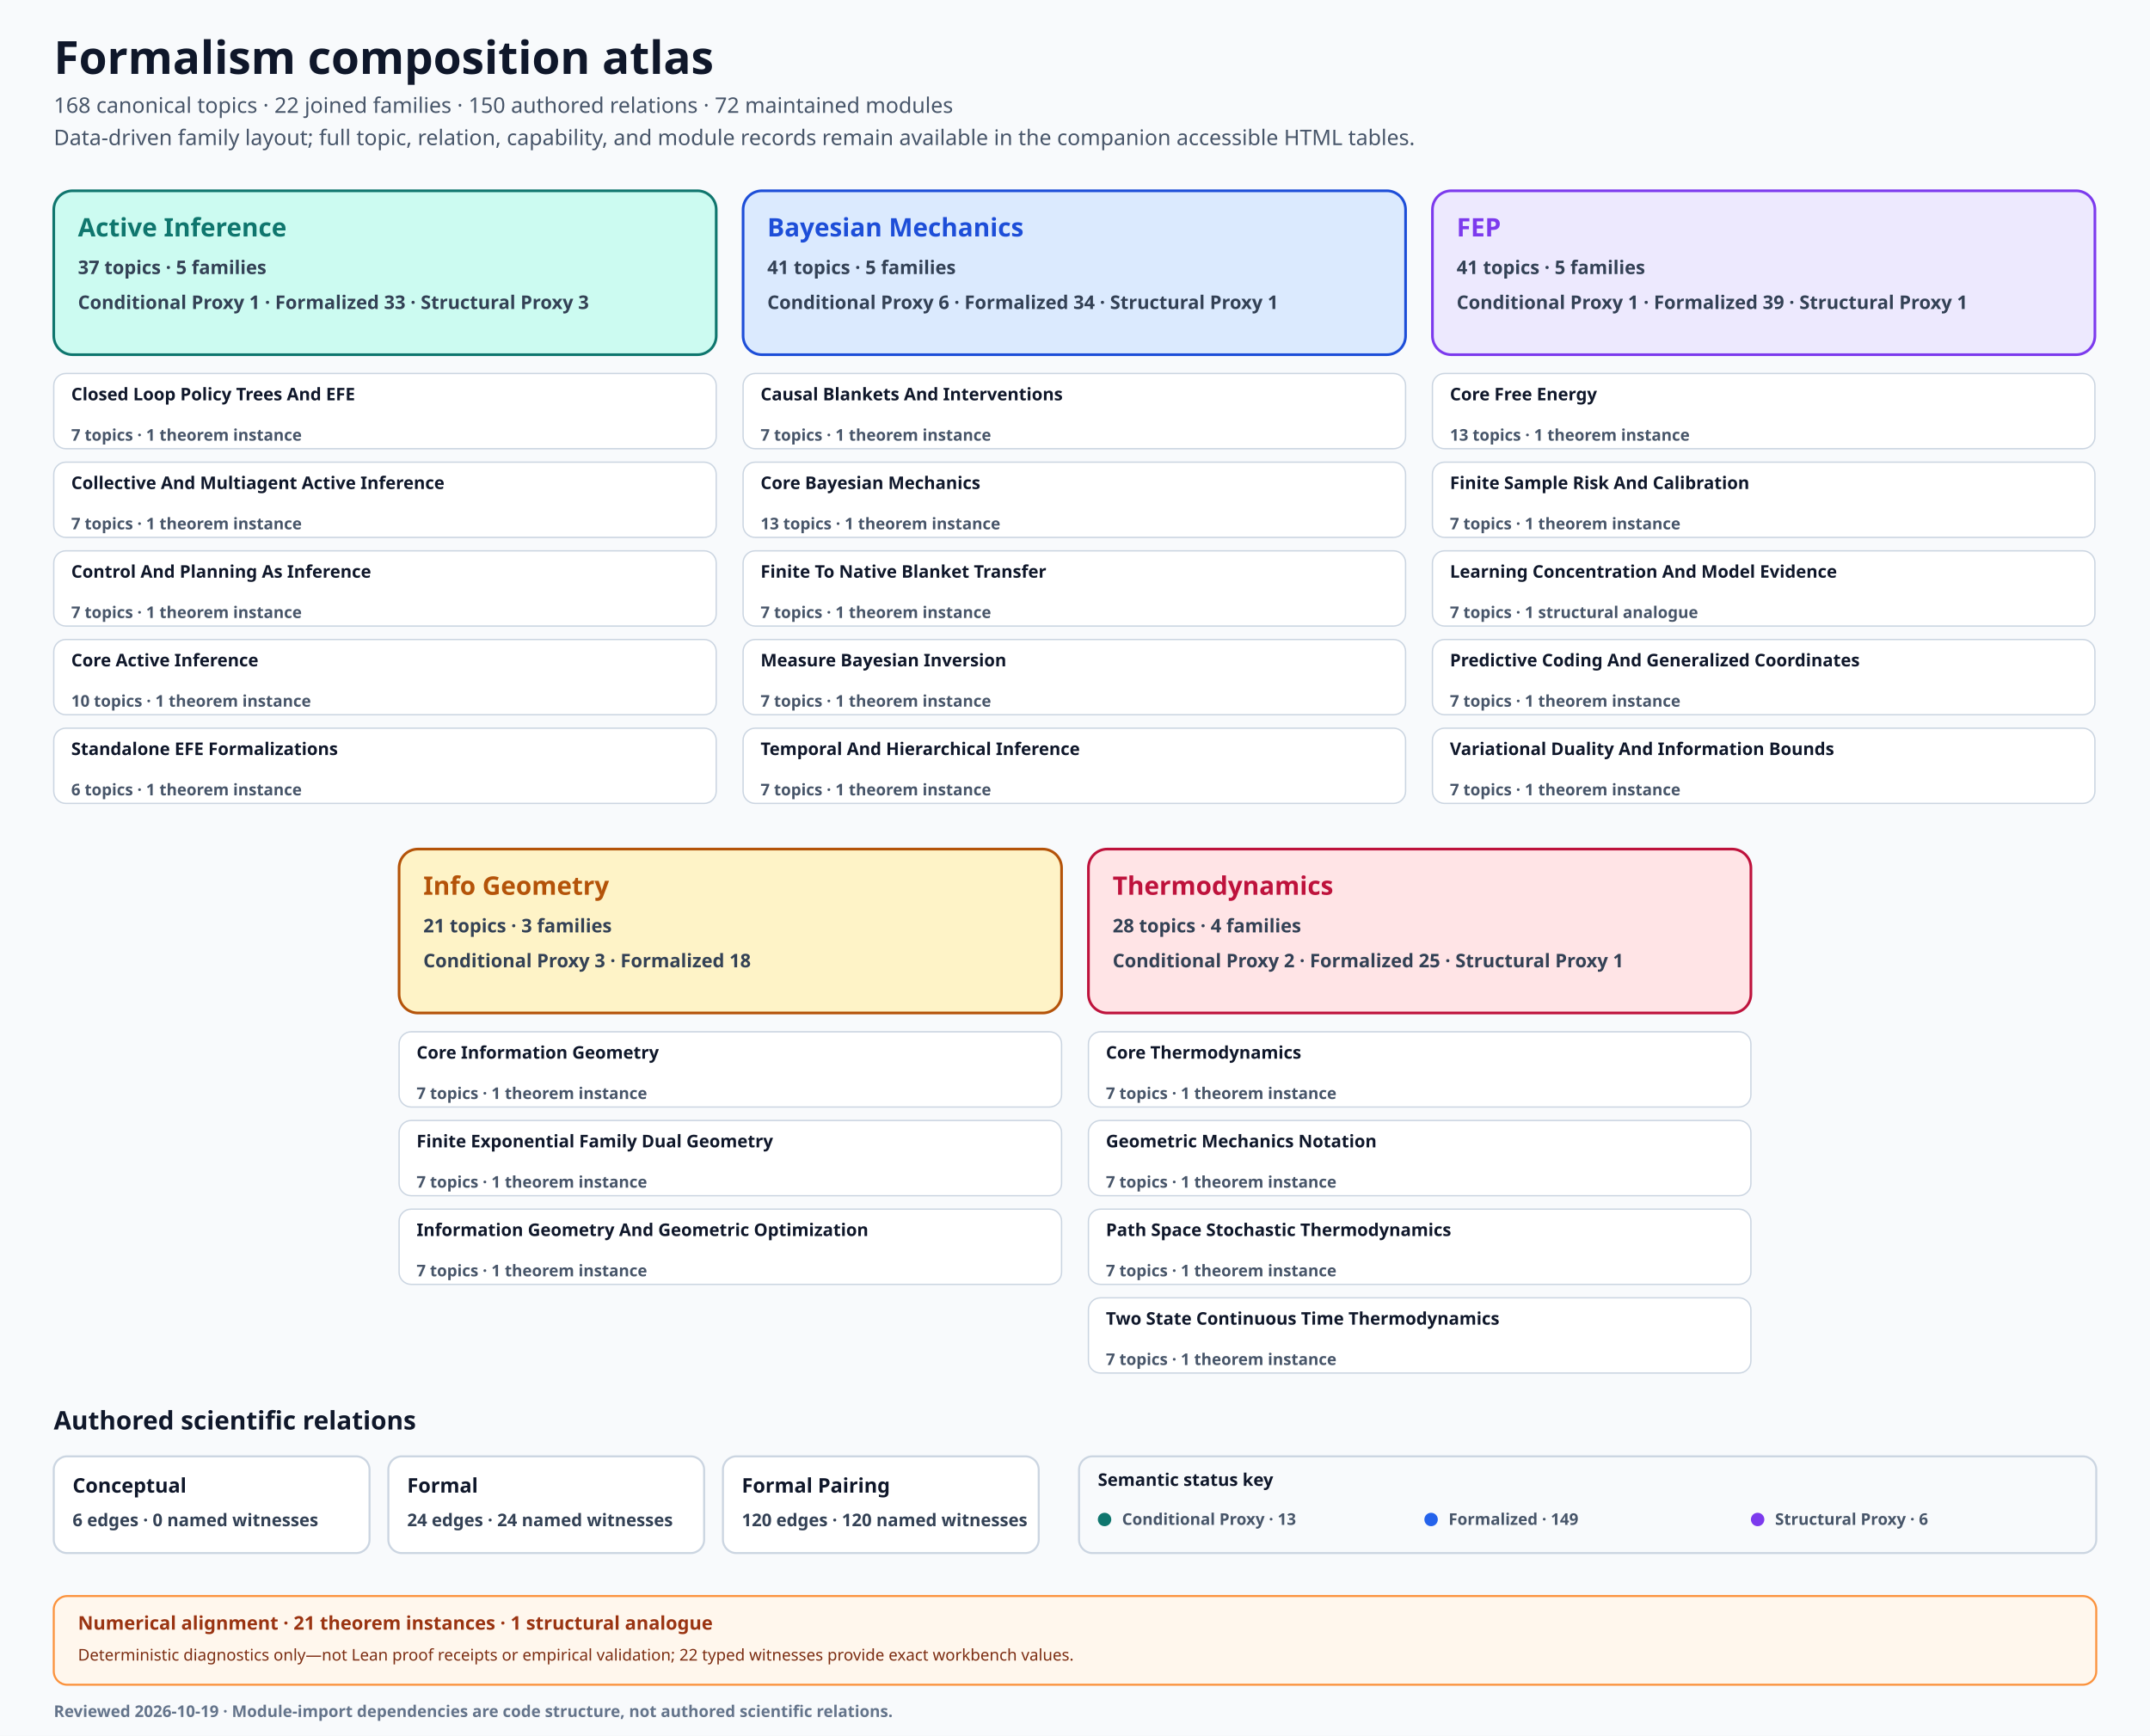
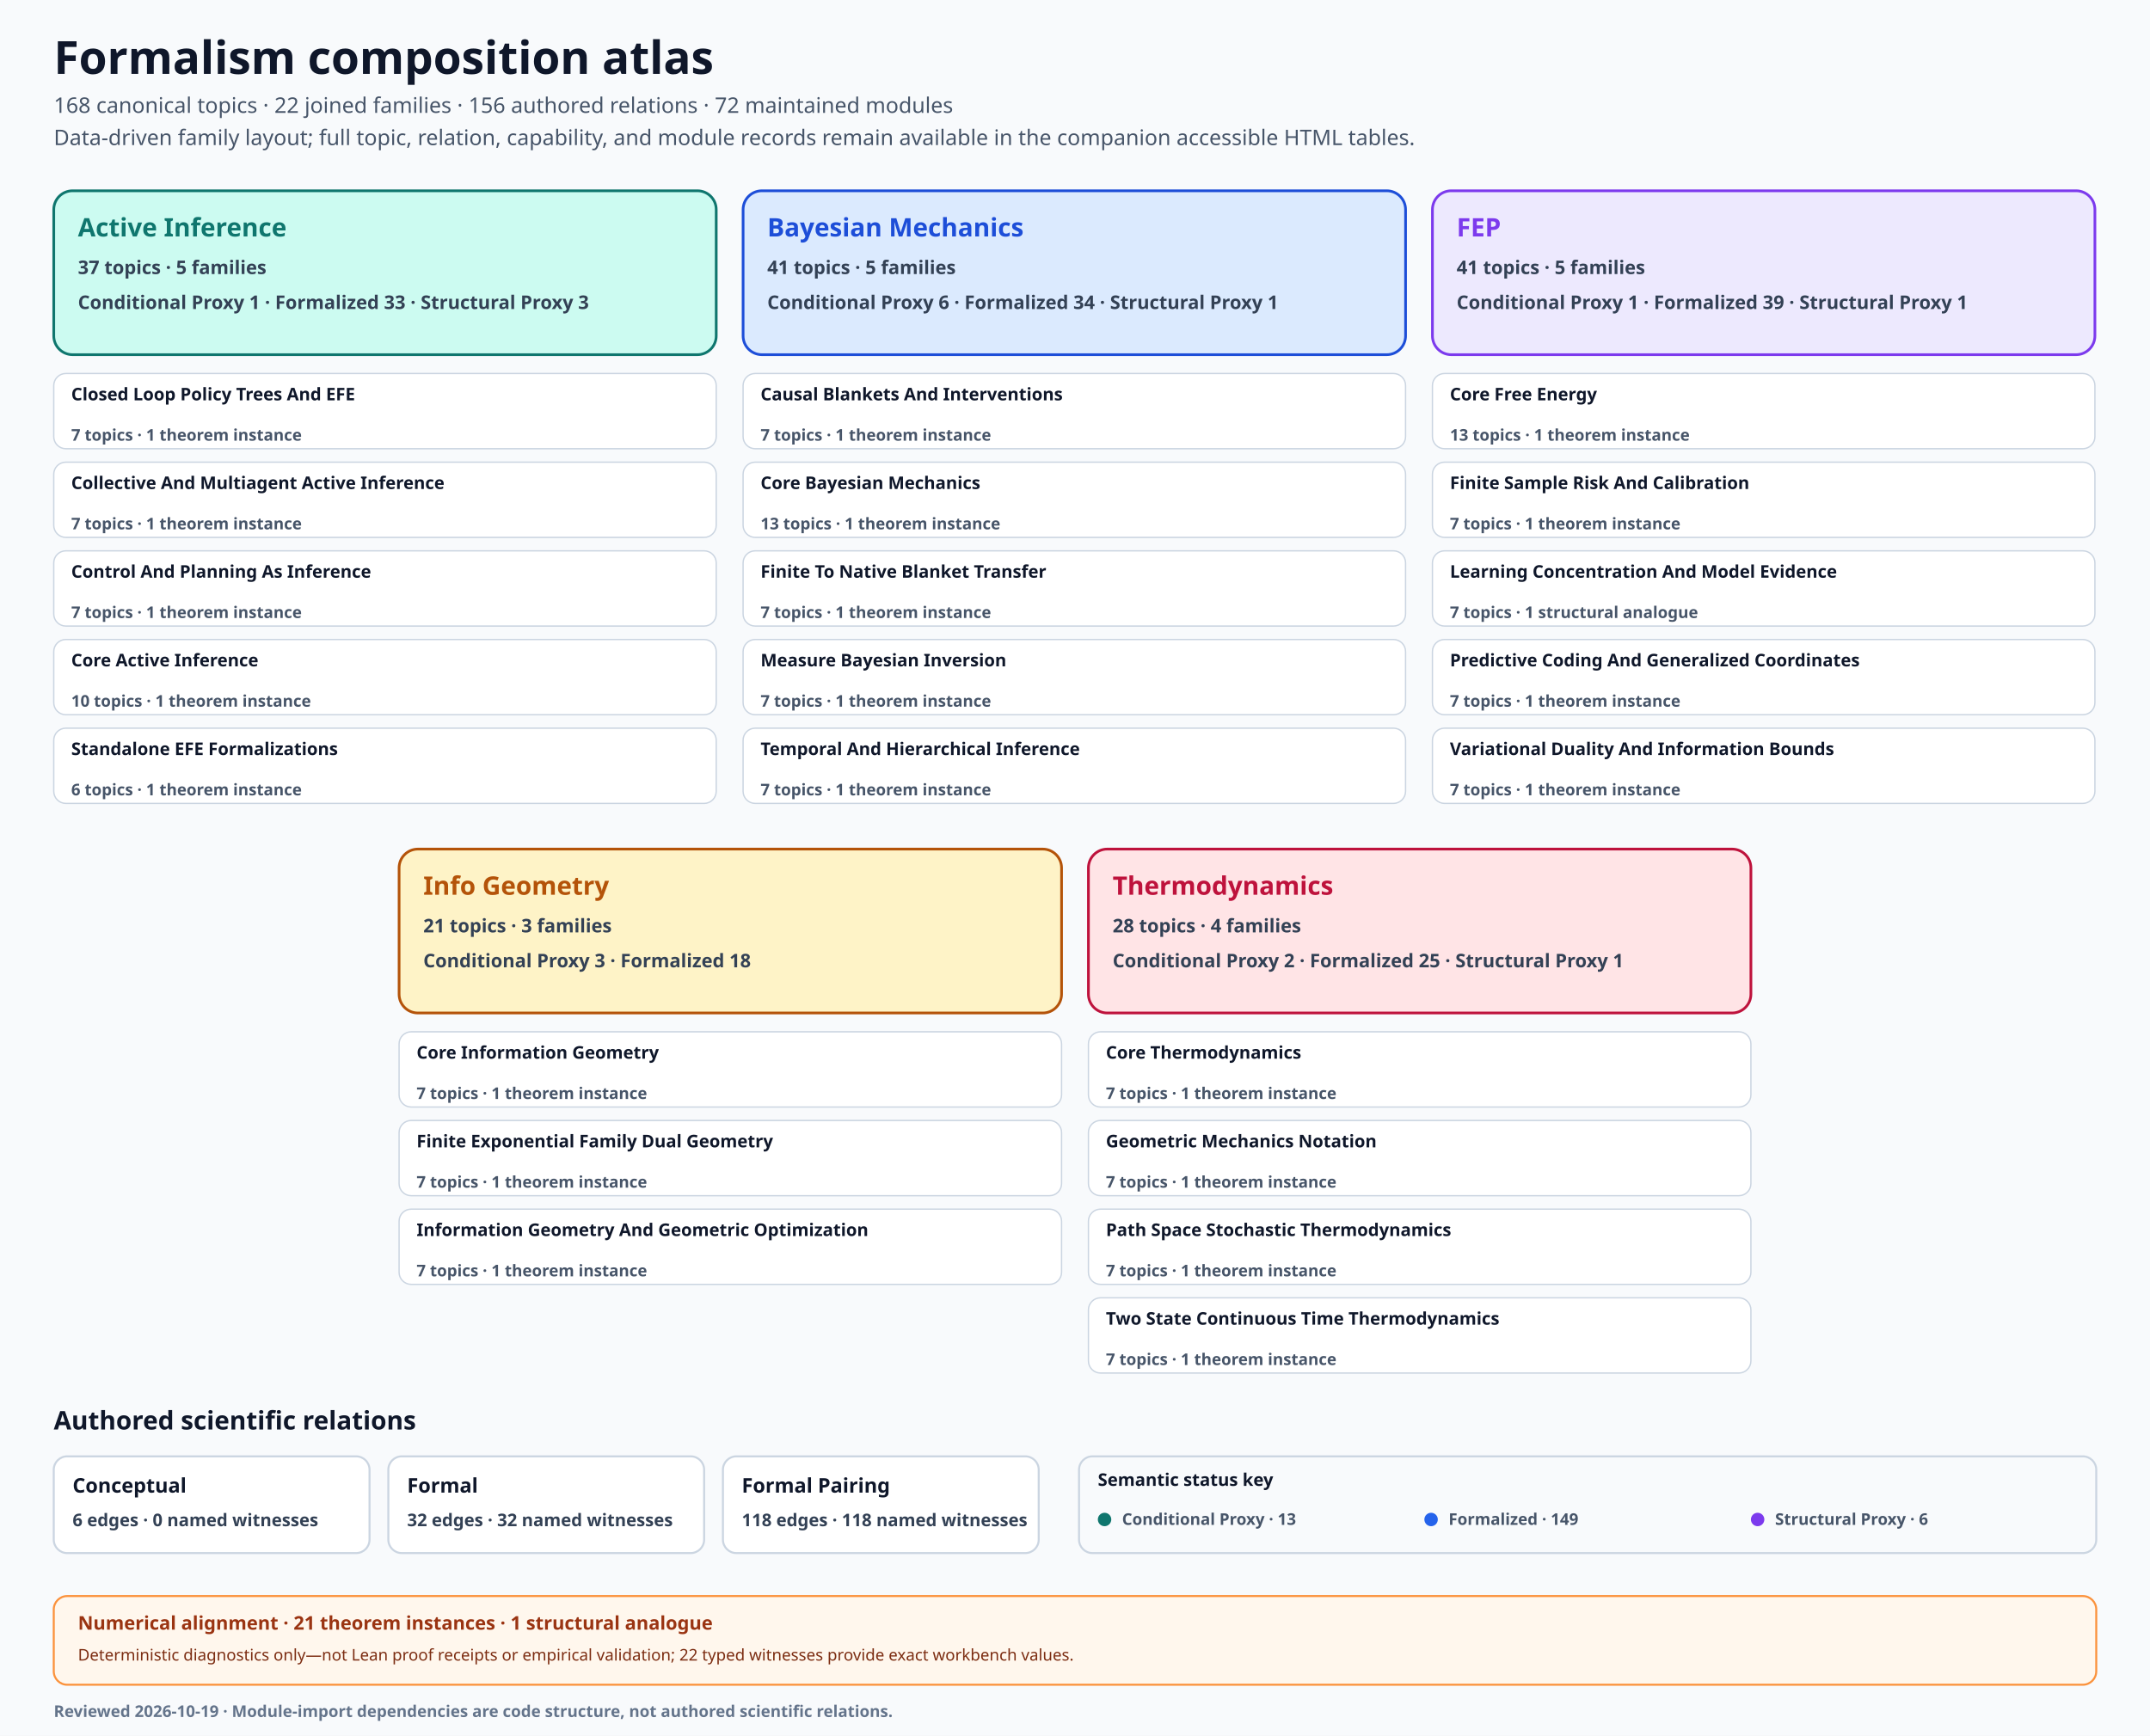
<svg xmlns="http://www.w3.org/2000/svg" width="1600" height="1292" viewBox="0 0 1600 1292" role="img" aria-labelledby="atlas-title atlas-description">
  <style>
            .background{fill:#f8fafc}.title{fill:#0f172a;font:800 34px system-ui,sans-serif}
            .subtitle{fill:#475569;font:500 16px system-ui,sans-serif}.area-card{fill:#fff;stroke-width:2}
            .area-name{font:800 19px system-ui,sans-serif}.area-count{fill:#334155;font:650 14px system-ui,sans-serif}
            .family-card{fill:#fff;stroke:#cbd5e1;stroke-width:1}.family-name{fill:#0f172a;font:700 13px system-ui,sans-serif}
            .family-count{fill:#475569;font:550 12px system-ui,sans-serif}.section{fill:#0f172a;font:800 19px system-ui,sans-serif}
            .relation-card{fill:#fff;stroke:#cbd5e1;stroke-width:1.5}.relation-kind{fill:#0f172a;font:800 15px system-ui,sans-serif}
            .relation-count{fill:#334155;font:600 13px system-ui,sans-serif}.boundary{fill:#fff7ed;stroke:#fb923c;stroke-width:1.5}
            .boundary-title{fill:#9a3412;font:800 14px system-ui,sans-serif}.boundary-text{fill:#7c2d12;font:500 12px system-ui,sans-serif}
            .status-key{fill:#f8fafc;stroke:#cbd5e1;stroke-width:1.5}.status-key-title{fill:#0f172a;font:800 13px system-ui,sans-serif}
            .status-label{fill:#475569;font:650 12px system-ui,sans-serif}.footer{fill:#64748b;font:550 12px system-ui,sans-serif}
        </style>
  <rect class="background" width="1600" height="1292" />
  <text class="title" x="40" y="55">Formalism composition atlas</text>
-   <text class="subtitle" x="40" y="84">168 canonical topics · 22 joined families · 150 authored relations · 72 maintained modules</text>
+   <text class="subtitle" x="40" y="84">168 canonical topics · 22 joined families · 156 authored relations · 72 maintained modules</text>
  <text class="subtitle" x="40" y="108">Data-driven family layout; full topic, relation, capability, and module records remain available in the companion accessible HTML tables.</text>
  <g data-area-summary="ActiveInference" role="group" aria-label="ActiveInference, 37 topics">
    <rect class="area-card" x="40" y="142" width="493" height="122" rx="14" style="stroke:#0f766e;fill:#ccfbf1" />
    <text class="area-name" x="58" y="176" style="fill:#0f766e">Active Inference</text>
    <text class="area-count" x="58" y="204">37 topics · 5 families</text>
    <text class="area-count" x="58.0" y="230.0">Conditional Proxy 1 · Formalized 33 · Structural Proxy 3</text>
  </g>
  <g data-family-summary="closed-loop-policy-trees-and-efe" role="group" data-formal-alignments="theorem_instance:1" aria-label="closed-loop-policy-trees-and-efe, 7 topics">
    <rect class="family-card" x="40" y="278" width="493" height="56" rx="9" />
    <text class="family-name" x="53.0" y="298.0">Closed Loop Policy Trees And EFE</text>
    <text class="family-count" x="53" y="328">7 topics · 1 theorem instance</text>
  </g>
  <g data-family-summary="collective-and-multiagent-active-inference" role="group" data-formal-alignments="theorem_instance:1" aria-label="collective-and-multiagent-active-inference, 7 topics">
    <rect class="family-card" x="40" y="344" width="493" height="56" rx="9" />
    <text class="family-name" x="53.0" y="364.0">Collective And Multiagent Active Inference</text>
    <text class="family-count" x="53" y="394">7 topics · 1 theorem instance</text>
  </g>
  <g data-family-summary="control-and-planning-as-inference" role="group" data-formal-alignments="theorem_instance:1" aria-label="control-and-planning-as-inference, 7 topics">
    <rect class="family-card" x="40" y="410" width="493" height="56" rx="9" />
    <text class="family-name" x="53.0" y="430.0">Control And Planning As Inference</text>
    <text class="family-count" x="53" y="460">7 topics · 1 theorem instance</text>
  </g>
  <g data-family-summary="core-active-inference" role="group" data-formal-alignments="theorem_instance:1" aria-label="core-active-inference, 10 topics">
    <rect class="family-card" x="40" y="476" width="493" height="56" rx="9" />
    <text class="family-name" x="53.0" y="496.0">Core Active Inference</text>
    <text class="family-count" x="53" y="526">10 topics · 1 theorem instance</text>
  </g>
  <g data-family-summary="standalone-efe-formalizations" role="group" data-formal-alignments="theorem_instance:1" aria-label="standalone-efe-formalizations, 6 topics">
    <rect class="family-card" x="40" y="542" width="493" height="56" rx="9" />
    <text class="family-name" x="53.0" y="562.0">Standalone EFE Formalizations</text>
    <text class="family-count" x="53" y="592">6 topics · 1 theorem instance</text>
  </g>
  <g data-area-summary="BayesianMechanics" role="group" aria-label="BayesianMechanics, 41 topics">
    <rect class="area-card" x="553" y="142" width="493" height="122" rx="14" style="stroke:#1d4ed8;fill:#dbeafe" />
    <text class="area-name" x="571" y="176" style="fill:#1d4ed8">Bayesian Mechanics</text>
    <text class="area-count" x="571" y="204">41 topics · 5 families</text>
    <text class="area-count" x="571.0" y="230.0">Conditional Proxy 6 · Formalized 34 · Structural Proxy 1</text>
  </g>
  <g data-family-summary="causal-blankets-and-interventions" role="group" data-formal-alignments="theorem_instance:1" aria-label="causal-blankets-and-interventions, 7 topics">
    <rect class="family-card" x="553" y="278" width="493" height="56" rx="9" />
    <text class="family-name" x="566.0" y="298.0">Causal Blankets And Interventions</text>
    <text class="family-count" x="566" y="328">7 topics · 1 theorem instance</text>
  </g>
  <g data-family-summary="core-bayesian-mechanics" role="group" data-formal-alignments="theorem_instance:1" aria-label="core-bayesian-mechanics, 13 topics">
    <rect class="family-card" x="553" y="344" width="493" height="56" rx="9" />
    <text class="family-name" x="566.0" y="364.0">Core Bayesian Mechanics</text>
    <text class="family-count" x="566" y="394">13 topics · 1 theorem instance</text>
  </g>
  <g data-family-summary="finite-to-native-blanket-transfer" role="group" data-formal-alignments="theorem_instance:1" aria-label="finite-to-native-blanket-transfer, 7 topics">
    <rect class="family-card" x="553" y="410" width="493" height="56" rx="9" />
    <text class="family-name" x="566.0" y="430.0">Finite To Native Blanket Transfer</text>
    <text class="family-count" x="566" y="460">7 topics · 1 theorem instance</text>
  </g>
  <g data-family-summary="measure-bayesian-inversion" role="group" data-formal-alignments="theorem_instance:1" aria-label="measure-bayesian-inversion, 7 topics">
    <rect class="family-card" x="553" y="476" width="493" height="56" rx="9" />
    <text class="family-name" x="566.0" y="496.0">Measure Bayesian Inversion</text>
    <text class="family-count" x="566" y="526">7 topics · 1 theorem instance</text>
  </g>
  <g data-family-summary="temporal-and-hierarchical-inference" role="group" data-formal-alignments="theorem_instance:1" aria-label="temporal-and-hierarchical-inference, 7 topics">
    <rect class="family-card" x="553" y="542" width="493" height="56" rx="9" />
    <text class="family-name" x="566.0" y="562.0">Temporal And Hierarchical Inference</text>
    <text class="family-count" x="566" y="592">7 topics · 1 theorem instance</text>
  </g>
  <g data-area-summary="FEP" role="group" aria-label="FEP, 41 topics">
    <rect class="area-card" x="1066" y="142" width="493" height="122" rx="14" style="stroke:#7c3aed;fill:#ede9fe" />
    <text class="area-name" x="1084" y="176" style="fill:#7c3aed">FEP</text>
    <text class="area-count" x="1084" y="204">41 topics · 5 families</text>
    <text class="area-count" x="1084.0" y="230.0">Conditional Proxy 1 · Formalized 39 · Structural Proxy 1</text>
  </g>
  <g data-family-summary="core-free-energy" role="group" data-formal-alignments="theorem_instance:1" aria-label="core-free-energy, 13 topics">
    <rect class="family-card" x="1066" y="278" width="493" height="56" rx="9" />
    <text class="family-name" x="1079.0" y="298.0">Core Free Energy</text>
    <text class="family-count" x="1079" y="328">13 topics · 1 theorem instance</text>
  </g>
  <g data-family-summary="finite-sample-risk-and-calibration" role="group" data-formal-alignments="theorem_instance:1" aria-label="finite-sample-risk-and-calibration, 7 topics">
    <rect class="family-card" x="1066" y="344" width="493" height="56" rx="9" />
    <text class="family-name" x="1079.0" y="364.0">Finite Sample Risk And Calibration</text>
    <text class="family-count" x="1079" y="394">7 topics · 1 theorem instance</text>
  </g>
  <g data-family-summary="learning-concentration-and-model-evidence" role="group" data-formal-alignments="structural_analogue:1" aria-label="learning-concentration-and-model-evidence, 7 topics">
    <rect class="family-card" x="1066" y="410" width="493" height="56" rx="9" />
    <text class="family-name" x="1079.0" y="430.0">Learning Concentration And Model Evidence</text>
    <text class="family-count" x="1079" y="460">7 topics · 1 structural analogue</text>
  </g>
  <g data-family-summary="predictive-coding-and-generalized-coordinates" role="group" data-formal-alignments="theorem_instance:1" aria-label="predictive-coding-and-generalized-coordinates, 7 topics">
    <rect class="family-card" x="1066" y="476" width="493" height="56" rx="9" />
    <text class="family-name" x="1079.0" y="496.0">Predictive Coding And Generalized Coordinates</text>
    <text class="family-count" x="1079" y="526">7 topics · 1 theorem instance</text>
  </g>
  <g data-family-summary="variational-duality-and-information-bounds" role="group" data-formal-alignments="theorem_instance:1" aria-label="variational-duality-and-information-bounds, 7 topics">
    <rect class="family-card" x="1066" y="542" width="493" height="56" rx="9" />
    <text class="family-name" x="1079.0" y="562.0">Variational Duality And Information Bounds</text>
    <text class="family-count" x="1079" y="592">7 topics · 1 theorem instance</text>
  </g>
  <g data-area-summary="InfoGeometry" role="group" aria-label="InfoGeometry, 21 topics">
    <rect class="area-card" x="297" y="632" width="493" height="122" rx="14" style="stroke:#b45309;fill:#fef3c7" />
    <text class="area-name" x="315" y="666" style="fill:#b45309">Info Geometry</text>
    <text class="area-count" x="315" y="694">21 topics · 3 families</text>
    <text class="area-count" x="315.0" y="720.0">Conditional Proxy 3 · Formalized 18</text>
  </g>
  <g data-family-summary="core-information-geometry" role="group" data-formal-alignments="theorem_instance:1" aria-label="core-information-geometry, 7 topics">
    <rect class="family-card" x="297" y="768" width="493" height="56" rx="9" />
    <text class="family-name" x="310.0" y="788.0">Core Information Geometry</text>
    <text class="family-count" x="310" y="818">7 topics · 1 theorem instance</text>
  </g>
  <g data-family-summary="finite-exponential-family-dual-geometry" role="group" data-formal-alignments="theorem_instance:1" aria-label="finite-exponential-family-dual-geometry, 7 topics">
    <rect class="family-card" x="297" y="834" width="493" height="56" rx="9" />
    <text class="family-name" x="310.0" y="854.0">Finite Exponential Family Dual Geometry</text>
    <text class="family-count" x="310" y="884">7 topics · 1 theorem instance</text>
  </g>
  <g data-family-summary="information-geometry-and-geometric-optimization" role="group" data-formal-alignments="theorem_instance:1" aria-label="information-geometry-and-geometric-optimization, 7 topics">
    <rect class="family-card" x="297" y="900" width="493" height="56" rx="9" />
    <text class="family-name" x="310.0" y="920.0">Information Geometry And Geometric Optimization</text>
    <text class="family-count" x="310" y="950">7 topics · 1 theorem instance</text>
  </g>
  <g data-area-summary="Thermodynamics" role="group" aria-label="Thermodynamics, 28 topics">
    <rect class="area-card" x="810" y="632" width="493" height="122" rx="14" style="stroke:#be123c;fill:#ffe4e6" />
    <text class="area-name" x="828" y="666" style="fill:#be123c">Thermodynamics</text>
    <text class="area-count" x="828" y="694">28 topics · 4 families</text>
    <text class="area-count" x="828.0" y="720.0">Conditional Proxy 2 · Formalized 25 · Structural Proxy 1</text>
  </g>
  <g data-family-summary="core-thermodynamics" role="group" data-formal-alignments="theorem_instance:1" aria-label="core-thermodynamics, 7 topics">
    <rect class="family-card" x="810" y="768" width="493" height="56" rx="9" />
    <text class="family-name" x="823.0" y="788.0">Core Thermodynamics</text>
    <text class="family-count" x="823" y="818">7 topics · 1 theorem instance</text>
  </g>
  <g data-family-summary="geometric-mechanics-notation" role="group" data-formal-alignments="theorem_instance:1" aria-label="geometric-mechanics-notation, 7 topics">
    <rect class="family-card" x="810" y="834" width="493" height="56" rx="9" />
    <text class="family-name" x="823.0" y="854.0">Geometric Mechanics Notation</text>
    <text class="family-count" x="823" y="884">7 topics · 1 theorem instance</text>
  </g>
  <g data-family-summary="path-space-stochastic-thermodynamics" role="group" data-formal-alignments="theorem_instance:1" aria-label="path-space-stochastic-thermodynamics, 7 topics">
    <rect class="family-card" x="810" y="900" width="493" height="56" rx="9" />
    <text class="family-name" x="823.0" y="920.0">Path Space Stochastic Thermodynamics</text>
    <text class="family-count" x="823" y="950">7 topics · 1 theorem instance</text>
  </g>
  <g data-family-summary="two-state-continuous-time-thermodynamics" role="group" data-formal-alignments="theorem_instance:1" aria-label="two-state-continuous-time-thermodynamics, 7 topics">
    <rect class="family-card" x="810" y="966" width="493" height="56" rx="9" />
    <text class="family-name" x="823.0" y="986.0">Two State Continuous Time Thermodynamics</text>
    <text class="family-count" x="823" y="1016">7 topics · 1 theorem instance</text>
  </g>
  <text class="section" x="40" y="1064">Authored scientific relations</text>
  <g data-relation-kind="conceptual" role="group" aria-label="conceptual, 6 relations">
    <rect class="relation-card" x="40" y="1084" width="235" height="72" rx="10" />
    <text class="relation-kind" x="54" y="1111">Conceptual</text>
    <text class="relation-count" x="54" y="1136">6 edges · 0 named witnesses</text>
  </g>
-   <g data-relation-kind="formal" role="group" aria-label="formal, 24 relations">
+   <g data-relation-kind="formal" role="group" aria-label="formal, 32 relations">
    <rect class="relation-card" x="289" y="1084" width="235" height="72" rx="10" />
    <text class="relation-kind" x="303" y="1111">Formal</text>
-     <text class="relation-count" x="303" y="1136">24 edges · 24 named witnesses</text>
+     <text class="relation-count" x="303" y="1136">32 edges · 32 named witnesses</text>
  </g>
-   <g data-relation-kind="formal_pairing" role="group" aria-label="formal_pairing, 120 relations">
+   <g data-relation-kind="formal_pairing" role="group" aria-label="formal_pairing, 118 relations">
    <rect class="relation-card" x="538" y="1084" width="235" height="72" rx="10" />
    <text class="relation-kind" x="552" y="1111">Formal Pairing</text>
-     <text class="relation-count" x="552" y="1136">120 edges · 120 named witnesses</text>
+     <text class="relation-count" x="552" y="1136">118 edges · 118 named witnesses</text>
  </g>
  <g data-semantic-status-key="true" role="group" aria-label="Semantic status key">
    <rect class="status-key" x="803" y="1084" width="757" height="72" rx="10" />
    <text class="status-key-title" x="817" y="1106">Semantic status key</text>
    <circle cx="822.0" cy="1131" r="5" fill="#0f766e" />
    <text class="status-label" x="835.0" y="1135">Conditional Proxy · 13</text>
    <circle cx="1065.0" cy="1131" r="5" fill="#2563eb" />
    <text class="status-label" x="1078.0" y="1135">Formalized · 149</text>
    <circle cx="1308.0" cy="1131" r="5" fill="#7c3aed" />
    <text class="status-label" x="1321.0" y="1135">Structural Proxy · 6</text>
  </g>
  <rect class="boundary" x="40" y="1188" width="1520" height="66" rx="10" />
  <text class="boundary-title" x="58" y="1213">Numerical alignment · 21 theorem instances · 1 structural analogue</text>
  <text class="boundary-text" x="58" y="1236">Deterministic diagnostics only—not Lean proof receipts or empirical validation; 22 typed witnesses provide exact workbench values.</text>
  <text class="footer" x="40" y="1278">Reviewed 2026-10-19 · Module-import dependencies are code structure, not authored scientific relations.</text>
</svg>
